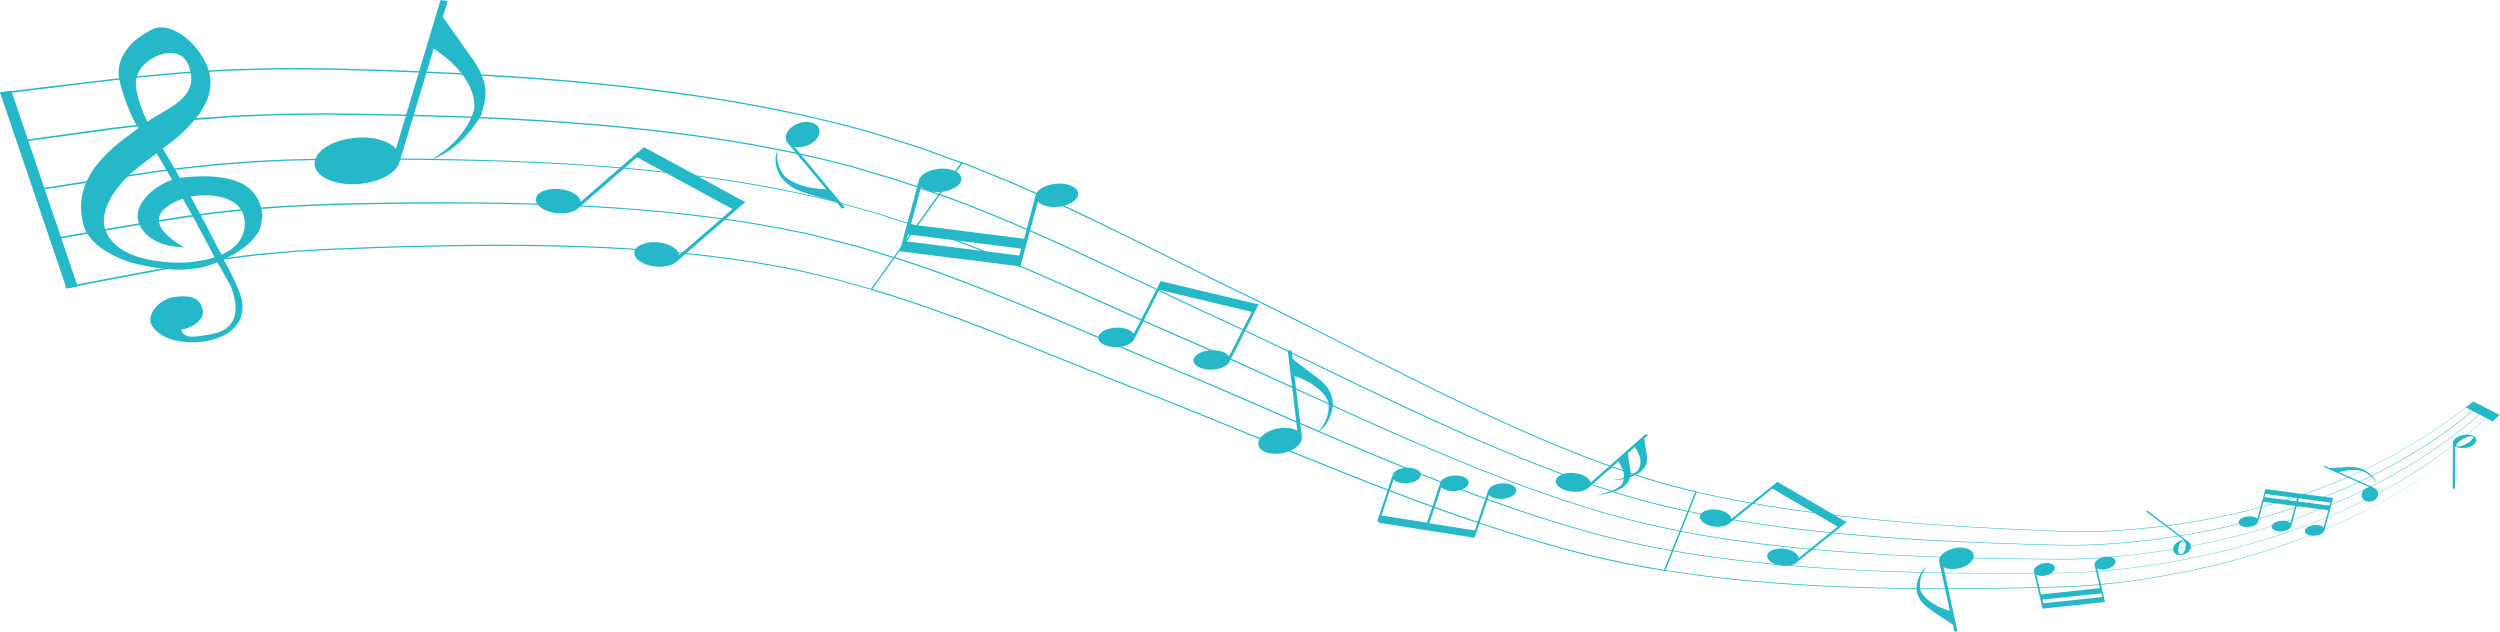
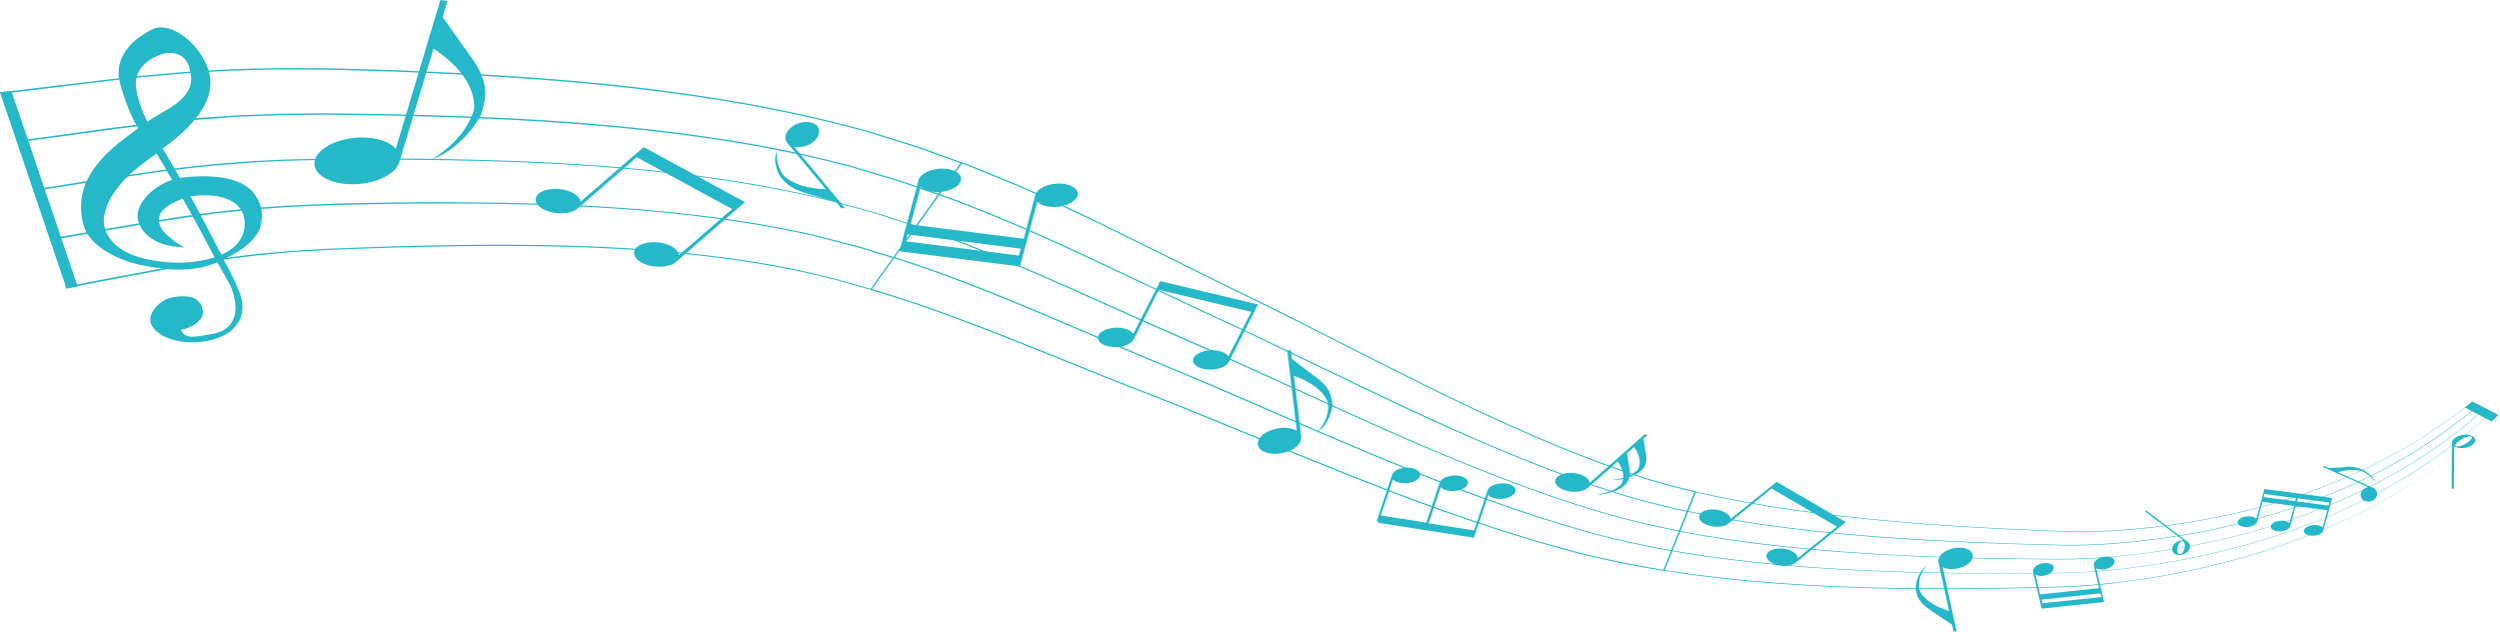
- <svg xmlns="http://www.w3.org/2000/svg" width="1045" height="264" viewBox="0 0 1045 264" fill="none">
+ <svg xmlns="http://www.w3.org/2000/svg" fill="none">
  <path d="M92.701 106.399C91.854 105.019 91.325 104.147 91.325 104.147C87.621 96.812 83.705 89.404 79.683 82.069C81.376 81.851 83.599 81.633 85.927 81.633C87.092 81.633 88.362 81.706 89.526 81.851C90.69 81.996 91.96 82.287 93.124 82.577C97.781 83.885 101.591 86.645 102.226 91.947C102.438 93.254 102.438 95.795 101.274 98.555C100.639 99.935 99.792 101.387 98.416 102.695C97.781 103.348 96.934 104.002 95.982 104.656C95.029 105.237 93.971 105.818 92.701 106.399ZM89.737 107.561C87.303 108.36 84.552 108.941 81.059 109.376C78.731 109.74 75.555 109.885 72.063 109.74C70.264 109.667 68.464 109.522 66.559 109.231C64.654 109.013 62.643 108.65 60.738 108.214C53.012 106.399 45.921 102.549 43.804 95.286C42.852 91.947 43.593 87.807 46.027 83.304C47.191 81.052 48.885 78.728 50.896 76.404C52.906 74.08 55.447 71.683 58.41 69.431C60.209 67.979 62.749 66.163 65.501 64.129C66.454 65.727 68.994 70.085 71.957 75.169C63.067 78.22 56.081 85.991 57.775 92.237C58.727 95.868 61.267 98.555 64.548 100.443C67.935 102.331 72.275 103.276 77.143 103.421C77.143 103.421 76.826 103.276 76.19 102.912C75.555 102.549 74.815 102.114 73.862 101.46C72.063 100.225 69.84 98.482 68.253 96.521C65.183 92.528 64.76 87.371 76.402 83.013C81.059 91.22 85.504 99.426 89.737 107.633V107.561ZM56.822 35.95C56.505 31.883 58.304 28.47 61.267 26.073C64.125 23.676 67.829 22.296 70.581 22.151C72.592 22.078 74.18 22.514 75.45 23.168C76.72 23.894 77.566 24.911 78.201 26C79.471 28.179 79.683 30.648 79.895 31.883C80.212 34.498 79.471 36.604 78.307 38.565C77.037 40.526 75.238 42.124 73.227 43.649C69.205 46.627 64.231 48.733 61.691 50.985C59.151 45.973 57.246 40.599 56.822 35.878V35.95ZM109.741 90.784C109.529 87.661 108.788 84.974 107.412 82.65C106.142 80.326 104.131 78.365 101.591 76.985C96.405 74.152 88.256 72.918 76.826 74.152C76.296 74.225 75.767 74.298 75.238 74.37C72.909 70.303 70.475 66.163 68.041 62.096C72.804 58.61 77.99 54.398 81.906 49.387C85.927 44.521 88.679 38.783 87.832 32.174C87.409 28.179 84.657 22.805 80.636 18.52C78.625 16.341 76.296 14.526 73.756 13.219C71.322 11.911 68.676 11.258 66.136 11.475L64.548 11.838C64.548 11.838 59.786 13.945 55.552 17.721C51.636 21.57 48.355 27.162 50.049 34.135C52.06 42.269 55.87 51.057 57.881 53.527C55.658 55.27 52.589 57.375 49.52 59.844C46.556 62.314 43.381 65.219 40.735 68.56C35.443 75.169 32.057 83.594 34.914 94.053C36.184 98.7 39.994 102.404 44.44 105.091C48.779 107.779 53.753 109.594 57.563 110.466C59.468 110.902 61.373 111.265 63.384 111.628C65.395 111.919 67.406 112.209 69.311 112.427C73.227 112.863 77.355 112.863 81.8 112.209C84.234 111.919 87.409 111.047 90.902 109.667C93.759 114.678 96.299 119.327 96.299 119.327C97.04 120.997 98.839 125.573 98.416 130.003C98.204 132.182 97.463 134.36 95.876 136.103C95.029 136.975 94.077 137.773 92.701 138.355C92.066 138.645 91.325 138.936 90.584 139.153C89.737 139.371 88.679 139.662 87.621 139.807C82.223 140.679 76.931 142.059 75.767 137.773C79.048 137.556 85.822 134.069 84.763 129.495C83.811 125.5 81.165 122.886 72.486 124.193C71.11 124.411 69.629 124.919 68.359 125.718C67.088 126.444 66.03 127.461 65.078 128.478C63.278 130.584 62.432 132.981 62.961 134.796C63.49 136.757 65.607 139.299 69.523 141.042C71.428 141.913 73.862 142.567 76.72 142.858C79.365 143.221 82.329 143.221 85.822 142.64C86.774 142.494 87.832 142.276 88.891 141.986C89.42 141.841 89.949 141.695 90.478 141.478C91.007 141.332 91.431 141.187 91.854 140.969C93.759 140.243 95.558 139.226 97.04 137.846C98.522 136.466 99.898 134.796 100.639 132.763C101.379 130.729 101.591 128.333 101.168 125.5C100.109 121.07 96.194 113.153 93.442 108.432C97.463 106.544 101.485 104.292 104.555 101.242C105.295 100.516 106.036 99.717 106.671 98.918C107.306 98.119 107.836 97.32 108.259 96.448C109.106 94.706 109.529 92.891 109.423 90.857L109.741 90.784Z" fill="#25B8C9" />
  <path d="M401.528 68.197L389.886 63.984C387.981 63.258 386.076 62.532 384.065 61.878L377.927 59.917L365.544 56.069L362.475 55.125L359.3 54.253L352.844 52.583C335.91 48.225 318.977 44.811 302.044 42.051C268.07 36.532 234.414 33.554 201.605 31.666C193.456 31.157 185.306 30.794 177.157 30.431C169.007 30.068 161.175 29.777 152.816 29.559L140.433 29.196L137.364 29.123H134.083L127.627 29.051C123.288 29.051 119.054 28.978 114.503 29.051L100.85 29.414C96.299 29.487 91.642 29.777 86.986 30.068C82.329 30.358 77.672 30.576 73.227 31.012L59.68 32.246L47.085 33.626L40.841 34.353L34.914 35.079L23.061 36.532L0.306 39.291L0.094 38.638L22.849 35.878L34.703 34.498L40.629 33.772L46.874 33.045L59.574 31.666L73.121 30.431C77.566 29.995 82.329 29.777 86.986 29.487C91.642 29.196 96.299 28.906 100.85 28.833L114.503 28.47C118.948 28.397 123.288 28.47 127.627 28.47L134.189 28.542H137.47L140.539 28.615L152.922 28.978C161.281 29.196 169.219 29.487 177.263 29.85C185.306 30.213 193.456 30.576 201.711 31.084C234.52 32.973 268.282 35.951 302.255 41.543C319.295 44.303 336.227 47.789 353.161 52.147L359.617 53.817L362.792 54.689L365.861 55.633L378.244 59.481L384.383 61.442C386.394 62.096 388.299 62.822 390.204 63.549L401.846 67.761L401.528 68.197Z" fill="#25B8C9" />
  <path d="M392.109 81.416L380.996 77.566C379.091 76.913 377.292 76.259 375.387 75.678L369.566 73.935L357.924 70.449L354.96 69.577L351.997 68.851L345.964 67.326C329.984 63.476 313.897 60.426 297.704 58.029C265.318 53.236 232.827 50.84 200.864 49.46C192.821 49.097 184.883 48.879 176.945 48.661C169.007 48.443 161.175 48.225 153.133 48.152L141.068 48.007L138.105 47.934H135.035L128.791 48.007C124.663 48.08 120.536 48.08 116.408 48.152L103.708 48.661C99.474 48.733 95.135 49.097 90.902 49.46C86.668 49.75 82.223 50.041 78.095 50.477L65.501 51.784L53.435 53.309L47.403 54.035L41.582 54.834L29.94 56.432L7.291 59.554L7.079 58.901L29.728 55.779L41.37 54.181L47.191 53.382L53.224 52.655L65.289 51.13L77.884 49.823C82.011 49.315 86.457 49.097 90.69 48.806C95.029 48.516 99.263 48.152 103.496 48.08L116.302 47.571C120.536 47.499 124.558 47.499 128.791 47.426L135.035 47.353H138.105L141.174 47.426L153.239 47.571C161.387 47.644 169.113 47.862 177.051 48.08C184.989 48.298 192.926 48.588 200.97 48.879C232.932 50.259 265.53 52.655 297.916 57.521C314.109 59.917 330.3 62.968 346.282 66.89L352.314 68.415L355.278 69.141L358.241 70.013L369.883 73.499L375.704 75.242C377.609 75.823 379.408 76.549 381.314 77.13L392.426 80.98L392.109 81.416Z" fill="#25B8C9" />
  <path d="M382.69 94.634L372 91.148C370.201 90.567 368.507 89.986 366.708 89.405L361.205 87.879L350.198 84.829L347.446 84.03L344.588 83.376L338.979 82.069C323.952 78.728 308.606 76.041 293.259 74.007C262.355 69.867 231.133 68.052 199.912 67.253C184.354 66.89 168.796 66.672 153.239 66.744C145.407 66.744 137.681 66.744 129.744 66.962C125.828 67.108 121.912 67.108 117.996 67.253L106.142 67.906C90.373 68.923 74.603 70.594 59.362 72.918C44.016 75.097 28.987 77.566 13.959 79.89L13.747 79.237C28.776 76.912 43.804 74.516 59.151 72.337C74.391 70.013 90.267 68.342 106.036 67.325L117.89 66.744C121.806 66.599 125.722 66.526 129.744 66.454C137.576 66.236 145.407 66.236 153.239 66.236C168.902 66.163 184.354 66.381 199.912 66.817C231.028 67.616 262.461 69.504 293.365 73.644C308.817 75.678 324.164 78.365 339.191 81.779L344.8 83.086L347.658 83.74L350.409 84.538L361.416 87.589L366.92 89.114C368.719 89.623 370.518 90.276 372.318 90.857L383.007 94.343L382.69 94.779V94.634Z" fill="#25B8C9" />
  <path d="M373.27 107.851L363.11 104.728C361.416 104.22 359.723 103.639 358.03 103.203L352.844 101.896L342.578 99.209L340.037 98.555L337.392 97.974L332.207 96.884C318.131 93.98 303.631 91.729 289.026 90.058C259.709 86.645 229.546 85.41 199.277 85.119C191.656 85.047 184.036 85.047 176.416 85.119C168.796 85.192 161.071 85.192 153.557 85.41L142.232 85.628L139.375 85.701L136.623 85.846L131.014 86.064C127.309 86.209 123.605 86.354 119.901 86.572L109 87.371C105.295 87.589 101.803 88.025 98.204 88.388C94.606 88.751 91.007 89.041 87.409 89.622L76.614 91.075L65.713 92.818L60.209 93.69L54.6 94.634L43.487 96.521L20.944 100.443L20.732 99.79L43.275 95.868L54.388 93.98L59.998 93.036L65.501 92.164L76.508 90.421L87.303 88.969C90.902 88.46 94.5 88.17 98.099 87.734C101.697 87.371 105.295 86.935 109 86.717L119.901 85.991C123.605 85.773 127.309 85.7 131.014 85.483L136.623 85.265L139.375 85.119L142.232 85.047L153.557 84.829C161.071 84.684 168.796 84.611 176.416 84.538C184.036 84.466 191.656 84.538 199.277 84.611C229.652 84.901 259.709 86.209 289.132 89.622C303.843 91.293 318.342 93.544 332.419 96.449L337.709 97.538L340.355 98.119L342.895 98.773L353.161 101.46L358.347 102.767C360.04 103.203 361.734 103.784 363.427 104.293L373.588 107.416L373.27 107.851Z" fill="#25B8C9" />
  <path d="M363.851 121.07L354.114 118.31C352.526 117.874 350.938 117.366 349.245 116.93L344.377 115.768L334.745 113.517L332.311 112.936L329.878 112.5L325.01 111.556C311.886 109.159 298.233 107.27 284.369 105.963C256.534 103.276 227.641 102.622 198.218 102.84C190.81 102.913 183.401 103.058 175.887 103.203C168.478 103.348 160.753 103.566 153.557 103.857L142.55 104.293L139.798 104.365L137.152 104.511L131.86 104.801C128.368 105.019 124.769 105.164 121.382 105.455L111.328 106.399C107.941 106.617 104.766 107.125 101.485 107.488C98.204 107.924 95.029 108.215 91.748 108.796L81.905 110.321L71.534 112.209L66.347 113.153L60.844 114.17L49.943 116.204L27.506 120.489L27.294 119.835L49.731 115.55L60.632 113.517L66.136 112.5L71.322 111.556L81.694 109.74L91.642 108.215C95.029 107.634 98.204 107.343 101.485 106.907C104.766 106.544 107.941 106.036 111.328 105.818L121.382 104.946C124.769 104.656 128.368 104.511 131.86 104.293L137.152 104.002L139.798 103.857L142.55 103.784L153.557 103.348C160.859 103.058 168.478 102.84 175.887 102.695C183.401 102.55 190.81 102.404 198.218 102.332C227.746 102.114 256.64 102.767 284.475 105.527C298.339 106.835 312.098 108.723 325.222 111.12L330.09 112.064L332.524 112.5L334.957 113.081L344.588 115.405L349.457 116.567C351.044 117.003 352.632 117.511 354.325 117.947L364.062 120.707L363.745 121.143L363.851 121.07Z" fill="#25B8C9" />
  <path d="M-0.013 38.565L4.749 37.984L32.478 119.763L27.822 120.634L-0.013 38.565Z" fill="#25B8C9" />
  <path d="M708.557 205.681C701.889 204.156 695.433 202.413 689.188 200.525L684.638 199.072C683.156 198.564 681.568 198.128 679.981 197.547L670.561 194.206C657.862 189.558 645.48 184.401 633.097 178.881C608.331 167.842 584.095 155.568 559.223 142.858C546.734 136.539 534.14 130.149 521.016 123.758L511.279 119.037L502.177 114.534L483.657 105.31L464.501 95.868C461.326 94.271 457.939 92.673 454.658 91.148L444.604 86.355C441.217 84.757 437.619 83.231 434.232 81.634C430.739 80.108 427.352 78.511 423.648 76.985L412.641 72.482C408.937 70.957 405.338 69.432 401.423 68.052L401.74 67.616C405.656 68.996 409.254 70.521 412.959 72.047L423.966 76.55C427.564 78.075 430.951 79.673 434.549 81.198C438.042 82.796 441.534 84.321 444.921 85.919L454.976 90.712C458.257 92.31 461.643 93.908 464.818 95.505L483.975 104.947L502.495 114.17L511.597 118.674L521.334 123.394C534.351 129.713 547.052 136.176 559.435 142.495C584.306 155.132 608.543 167.479 633.308 178.518C645.691 184.038 658.074 189.194 670.773 193.843L680.192 197.184C681.78 197.765 683.262 198.2 684.849 198.709L689.4 200.161C695.644 202.05 702.1 203.793 708.768 205.318L708.662 205.609L708.557 205.681Z" fill="#25B8C9" />
  <path d="M705.276 213.887C698.29 212.435 691.411 210.692 684.743 208.877L679.769 207.424C678.076 206.916 676.488 206.48 674.795 205.899L664.848 202.631C651.618 198.128 638.6 192.971 625.794 187.596C600.076 176.847 575.204 164.792 549.909 152.59C537.209 146.489 524.509 140.316 511.385 134.288L501.649 129.786L492.23 125.355L473.285 116.422C447.779 104.365 421.531 91.874 392.109 81.343L392.426 80.907C421.849 91.439 448.202 104.002 473.603 116.059L492.548 124.992L501.967 129.422L511.703 133.925C524.72 139.953 537.527 146.126 550.227 152.227C575.522 164.429 600.499 176.484 626.112 187.306C638.918 192.68 651.936 197.765 665.165 202.34L675.112 205.608C676.806 206.19 678.393 206.625 680.087 207.134L685.061 208.586C691.729 210.401 698.608 212.071 705.593 213.597L705.487 213.887H705.276Z" fill="#25B8C9" />
  <path d="M701.995 222.095C694.692 220.642 687.389 219.044 680.298 217.229L675.006 215.776C673.207 215.268 671.515 214.832 669.716 214.323C666.223 213.234 662.731 212.217 659.238 211.128C645.374 206.698 631.827 201.687 618.597 196.385C592.032 185.854 566.314 174.088 540.596 162.323C527.684 156.44 514.877 150.557 501.755 144.819L491.912 140.534L482.175 136.249C475.719 133.416 469.263 130.512 462.807 127.607C436.983 115.986 410.842 104.221 382.583 94.635L382.901 94.199C411.159 103.785 437.301 115.623 463.125 127.171C469.581 130.077 476.037 132.982 482.493 135.813L492.23 140.098L502.073 144.383C515.195 150.121 528.001 156.077 540.913 161.96C566.631 173.725 592.244 185.491 618.809 196.094C632.144 201.396 645.585 206.408 659.45 210.837C662.942 211.927 666.435 213.016 669.928 214.033C671.621 214.614 673.42 215.05 675.219 215.485L680.51 216.938C687.601 218.754 694.904 220.352 702.206 221.804L702.1 222.095H701.995Z" fill="#25B8C9" />
  <path d="M698.714 230.301C690.988 228.921 683.367 227.396 675.853 225.581L670.245 224.201C668.34 223.765 666.435 223.256 664.636 222.748C661.037 221.659 657.333 220.642 653.629 219.552C639.129 215.195 625.159 210.328 611.4 205.173C583.883 194.859 557.53 183.384 531.388 172.054C518.264 166.39 505.352 160.725 492.23 155.278L482.387 151.21L472.439 146.998C465.771 144.238 459.209 141.405 452.647 138.573C426.4 127.389 400.47 116.349 373.482 107.779L373.799 107.343C400.893 115.914 426.823 127.026 453.071 138.21C459.632 141.042 466.194 143.802 472.862 146.635L482.811 150.847L492.653 154.914C505.776 160.362 518.793 166.027 531.811 171.691C557.953 183.021 584.2 194.496 611.718 204.81C625.476 209.965 639.447 214.904 653.946 219.262C657.545 220.351 661.249 221.368 664.848 222.457C666.647 223.038 668.552 223.474 670.455 223.91L676.065 225.29C683.579 227.106 691.199 228.631 698.925 230.011L698.82 230.301H698.714Z" fill="#25B8C9" />
  <path d="M695.433 238.581C687.389 237.274 679.346 235.749 671.409 234.006L665.377 232.626C663.366 232.19 661.355 231.681 659.45 231.173C655.64 230.156 651.83 229.139 648.02 228.05C632.991 223.765 618.385 218.971 604.097 213.96C575.627 203.865 548.639 192.681 522.074 181.786C508.845 176.339 495.723 170.964 482.599 165.809L472.65 161.959L462.384 157.892L442.169 149.758C415.499 139.009 389.78 128.696 363.956 121.143L364.274 120.707C390.204 128.333 415.922 138.645 442.593 149.395L462.807 157.529L473.074 161.596L483.022 165.446C496.146 170.602 509.268 175.976 522.498 181.423C549.063 192.317 576.051 203.502 604.521 213.597C618.703 218.608 633.308 223.474 648.337 227.687C652.147 228.776 655.957 229.793 659.767 230.81C661.672 231.318 663.683 231.827 665.694 232.262L671.727 233.642C679.769 235.385 687.707 236.911 695.75 238.218L695.644 238.509L695.433 238.581Z" fill="#25B8C9" />
  <path d="M401.846 67.834L402.481 68.052L364.38 121.215L363.85 121.07L401.846 67.834Z" fill="#25B8C9" />
  <path d="M1033.89 167.915C1014.63 183.674 991.244 196.675 965.314 205.826C939.384 214.977 910.914 220.424 882.55 222.022C879.057 222.24 875.459 222.312 871.966 222.385C870.273 222.385 868.474 222.385 866.78 222.385C865.934 222.385 865.087 222.385 864.24 222.312C863.499 222.312 862.547 222.239 862.018 222.239L850.481 221.731L839.051 221.223C823.918 220.496 808.783 219.552 793.966 218.245C764.332 215.703 735.227 211.926 708.556 205.681L708.662 205.391C735.333 211.636 764.332 215.412 794.072 218.027C808.889 219.334 824.024 220.279 839.157 221.005L850.587 221.513L862.123 222.022C862.653 222.094 863.605 222.094 864.346 222.094C865.193 222.094 866.039 222.094 866.78 222.167C868.474 222.167 870.167 222.167 871.966 222.167C875.459 222.094 878.951 222.022 882.444 221.804C910.808 220.206 939.278 214.831 965.208 205.681C991.138 196.602 1014.53 183.602 1033.79 167.842L1033.89 167.915Z" fill="#25B8C9" />
  <path d="M1036.65 169.295C1017.81 185.635 994.419 199.29 968.172 209.094C942.03 218.971 912.925 225.145 883.608 227.323C879.904 227.614 876.306 227.832 872.601 227.904C869.003 228.05 865.299 228.05 862.018 227.977L850.482 227.687L838.947 227.323C823.601 226.815 808.466 226.161 793.331 225.145C763.168 223.111 733.322 219.77 705.276 213.814L705.381 213.524C733.428 219.479 763.168 222.82 793.331 224.854C808.466 225.871 823.706 226.597 838.947 227.105L850.482 227.469L862.018 227.759C865.299 227.832 869.003 227.759 872.601 227.687C876.2 227.541 879.904 227.396 883.503 227.105C912.819 224.927 941.818 218.826 968.066 208.949C994.313 199.144 1017.6 185.49 1036.54 169.149L1036.65 169.222V169.295Z" fill="#25B8C9" />
  <path d="M1039.4 170.675C1020.88 187.524 997.7 201.904 971.135 212.435C944.676 223.038 915.042 229.866 884.773 232.698C877.258 233.424 869.532 233.86 862.018 233.86C854.292 233.788 846.567 233.715 838.841 233.642C823.389 233.424 808.043 232.989 792.696 232.19C762.004 230.664 731.417 227.832 701.995 222.167L702.1 221.876C731.523 227.541 762.004 230.374 792.696 231.972C808.043 232.771 823.389 233.207 838.841 233.424C846.567 233.57 854.292 233.57 862.018 233.642C869.532 233.642 877.152 233.207 884.667 232.553C914.936 229.72 944.464 222.966 970.923 212.362C997.488 201.832 1020.66 187.451 1039.19 170.675L1039.29 170.747L1039.4 170.675Z" fill="#25B8C9" />
  <path d="M1042.04 172.054C1023.95 189.412 1000.77 204.519 973.887 215.775C947.11 227.106 916.947 234.659 885.725 238.073C881.809 238.508 877.893 238.872 873.977 239.089C869.955 239.38 866.039 239.525 861.912 239.598C854.186 239.67 846.46 239.743 838.629 239.743C823.071 239.743 807.513 239.598 791.955 239.089C760.84 238 729.406 235.676 698.608 230.301L698.714 230.011C729.512 235.385 760.84 237.782 791.955 238.872C807.513 239.38 823.071 239.598 838.629 239.598C846.354 239.598 854.186 239.525 861.912 239.453C866.039 239.38 869.955 239.235 873.977 238.944C877.893 238.654 881.809 238.363 885.725 237.927C916.947 234.514 947.004 226.96 973.781 215.703C1000.56 204.446 1023.73 189.412 1041.94 172.054L1042.04 172.126V172.054Z" fill="#25B8C9" />
  <path d="M1044.8 173.433C1027.02 191.373 1003.94 207.133 976.85 219.116C949.756 231.173 919.169 239.38 886.995 243.447C882.973 243.955 878.846 244.391 874.824 244.754C872.813 244.9 870.696 245.045 868.58 245.19C866.463 245.335 864.452 245.408 862.018 245.481L850.376 245.771L838.629 245.989C822.966 246.28 807.196 246.352 791.426 246.062C759.781 245.481 727.713 243.665 695.539 238.508L695.645 238.218C727.819 243.302 759.887 245.19 791.532 245.771C807.408 246.062 823.071 245.989 838.735 245.699L850.482 245.481L862.124 245.19C864.452 245.117 866.569 245.045 868.685 244.9C870.802 244.754 872.813 244.609 874.93 244.464C879.057 244.101 883.079 243.665 887.101 243.229C919.275 239.162 949.862 230.955 976.956 218.971C1004.05 206.988 1027.12 191.3 1044.9 173.361L1045.01 173.433H1044.8Z" fill="#25B8C9" />
  <path d="M708.662 205.463L709.297 205.608L696.068 238.653L695.433 238.581L708.662 205.463Z" fill="#25B8C9" />
  <path d="M1030.72 170.312L1033.89 167.842L1044.8 173.434L1041.94 176.194L1030.72 170.312Z" fill="#25B8C9" />
  <path d="M980.554 195.295C976.744 195.513 974.522 195.585 973.781 195.658L971.77 194.714L971.347 195.15L990.397 203.647C988.916 203.865 987.54 204.882 987.222 206.335C986.905 208.005 988.069 209.529 989.974 209.674C991.879 209.892 993.678 208.659 993.996 206.988C994.313 205.681 993.572 204.519 992.408 203.938L977.697 197.401C983.835 195.44 987.857 197.038 987.857 197.038C991.985 198.854 993.149 201.686 993.149 201.686C992.726 198.999 988.704 196.675 988.704 196.675C986.587 195.731 984.894 194.932 980.343 195.15L980.554 195.295Z" fill="#25B8C9" />
  <path d="M807.831 255.503C812.594 258.626 815.345 260.441 816.298 261.095L816.933 264L818.203 263.855L812.382 237.056C814.499 238.218 817.991 238.145 821.061 236.838C824.659 235.24 826.035 232.407 824.236 230.519C822.436 228.631 818.097 228.34 814.499 229.938C811.747 231.173 810.265 233.134 810.583 234.804L815.028 255.357C804.233 252.089 802.751 246.715 802.751 246.715C801.481 240.978 805.503 236.62 805.503 236.62C800.952 240.106 801.057 246.28 801.057 246.28C801.692 249.184 802.116 251.726 807.831 255.43V255.503Z" fill="#25B8C9" />
  <path d="M550.015 157.456C544.512 153.316 541.337 150.92 540.278 150.048L539.855 146.417L538.267 146.489L542.289 180.043C539.749 178.518 535.41 178.372 531.494 179.825C526.837 181.568 524.72 185.054 526.731 187.451C528.742 189.92 534.14 190.429 538.691 188.686C542.289 187.306 544.3 184.982 544.194 182.875L541.125 157.093C554.143 161.741 555.307 168.496 555.307 168.496C556.154 175.685 550.65 180.842 550.65 180.842C556.789 176.774 557.212 169.077 557.212 169.077C556.789 165.373 556.471 162.25 549.91 157.311L550.015 157.456Z" fill="#25B8C9" />
  <path d="M338.027 81.124C344.588 83.013 348.399 84.102 349.669 84.465L351.891 87.225L353.161 86.717L332.1 61.369C334.851 61.95 338.45 60.934 340.672 58.827C343.318 56.286 343.213 53.018 340.355 51.638C337.497 50.185 332.946 51.13 330.301 53.672C328.291 55.633 327.868 58.028 329.138 59.626L345.329 79.091C332.629 78.728 328.079 73.716 328.079 73.716C323.528 68.269 325.116 62.822 325.116 62.822C322.47 67.543 326.174 73.716 326.174 73.716C328.503 76.476 330.408 78.873 338.132 81.124H338.027Z" fill="#25B8C9" />
  <path d="M197.054 24.039C190.386 14.526 186.47 9.006 185.094 7.118L187.105 0.436L184.142 0L165.515 62.169C162.234 58.465 154.403 56.577 146.254 57.883C136.517 59.409 130.061 64.856 131.754 70.013C133.448 75.169 142.761 78.147 152.498 76.622C160.013 75.46 165.515 71.974 166.891 68.052L181.284 20.335C201.182 33.481 198.112 46.118 198.112 46.118C194.091 59.409 180.12 66.817 180.12 66.817C194.302 61.733 201.182 47.934 201.182 47.934C203.192 41.107 205.098 35.369 197.16 24.039H197.054Z" fill="#25B8C9" />
  <path d="M771.106 217.809L743.8 201.904L742.953 201.396L739.99 203.792L723.691 216.937C723.585 215.339 721.469 213.741 718.505 213.16C714.907 212.434 711.414 213.451 710.673 215.339C709.932 217.228 712.155 219.334 715.753 219.988C718.505 220.496 721.257 220.06 722.633 218.971L740.837 204.228L768.142 220.133L751.844 233.279C751.738 231.681 749.621 230.083 746.658 229.502C743.059 228.776 739.567 229.793 738.826 231.681C738.085 233.569 740.307 235.675 743.906 236.329C746.658 236.838 749.409 236.402 750.785 235.312L768.989 220.569L771.953 218.172L771.106 217.663V217.809Z" fill="#25B8C9" />
  <path d="M525.038 127.025L486.409 117.801L485.139 117.511L483.446 120.924L473.92 139.516C472.862 137.846 469.687 136.756 466.194 136.974C461.961 137.265 458.786 139.298 459.103 141.477C459.421 143.729 463.019 145.327 467.253 145.036C470.534 144.818 473.074 143.584 474.026 141.986L484.61 121.142L523.239 130.366L513.713 148.958C512.655 147.288 509.48 146.198 505.987 146.416C501.754 146.707 498.58 148.74 498.898 150.919C499.215 153.171 502.812 154.769 507.046 154.478C510.327 154.26 512.867 153.025 513.819 151.428L524.403 130.584L526.096 127.17L524.826 126.88L525.038 127.025Z" fill="#25B8C9" />
  <path d="M310.299 83.812L270.399 62.168L269.129 61.515L265.001 65.073L242.775 84.32C242.458 82.069 239.388 79.89 235.155 79.163C230.075 78.292 225.101 79.817 224.148 82.504C223.196 85.192 226.476 88.097 231.662 88.969C235.578 89.622 239.388 88.896 241.399 87.298L266.271 65.727L306.171 87.371L283.946 106.616C283.628 104.365 280.559 102.186 276.325 101.46C271.245 100.588 266.271 102.113 265.318 104.801C264.366 107.488 267.647 110.393 272.833 111.265C276.749 111.918 280.559 111.192 282.57 109.594L307.441 88.024L311.569 84.466L310.299 83.812Z" fill="#25B8C9" />
  <path d="M1025.22 204.228L1025.32 184.982C1025.43 183.892 1026.59 182.73 1028.6 182.076C1031.14 181.277 1033.89 181.713 1034.85 183.093C1035.69 184.473 1034.42 186.144 1031.88 186.943C1029.77 187.596 1027.44 187.378 1026.27 186.507L1026.17 204.228H1025.32H1025.22ZM1026.91 186.434C1027.44 186.943 1029.45 186.434 1031.25 185.345C1033.05 184.255 1034.11 183.021 1033.58 182.585C1033.05 182.076 1031.04 182.585 1029.24 183.674C1027.44 184.764 1026.38 185.998 1026.91 186.434Z" fill="#25B8C9" />
  <path d="M897.579 213.451L914.936 226.597C915.888 227.396 916.1 228.703 915.359 229.938C914.301 231.536 912.078 232.407 910.279 231.899C908.48 231.391 907.845 229.648 908.797 227.977C909.644 226.597 911.443 225.798 913.031 225.871L897.049 213.814L897.579 213.451ZM912.607 226.234C911.761 226.161 910.914 227.323 910.597 228.849C910.279 230.374 910.702 231.609 911.549 231.681C912.396 231.754 913.243 230.592 913.56 229.066C913.878 227.541 913.454 226.307 912.607 226.234Z" fill="#25B8C9" />
  <path d="M376.128 104.874L377.292 100.661L378.033 97.756L379.197 93.544L384.171 75.097C384.806 73.136 387.558 71.392 391.262 70.739C396.131 69.867 400.787 71.32 401.74 73.862C402.693 76.404 399.517 79.164 394.755 80.035C390.733 80.762 386.817 79.89 385.018 78.074L380.784 93.835L428.093 99.79L432.962 81.343C433.597 79.382 436.348 77.639 440.053 76.985C444.921 76.113 449.578 77.566 450.531 80.108C451.483 82.65 448.308 85.41 443.545 86.281C439.524 87.008 435.608 86.136 433.808 84.32L429.575 100.08L428.411 104.292L427.67 107.198L426.506 111.41L425.024 111.192L377.715 105.237L376.233 105.019L376.128 104.874ZM378.774 100.879L426.082 106.834L426.823 103.929L379.514 97.974L378.774 100.879Z" fill="#25B8C9" />
  <path d="M853.763 254.413L853.233 252.234L852.916 250.709L852.387 248.53L850.164 238.944C849.952 237.927 850.905 236.692 852.493 235.966C854.609 235.022 857.255 235.167 858.419 236.257C859.478 237.419 858.631 239.089 856.514 240.106C854.715 240.905 852.598 240.978 851.223 240.251L853.128 248.457L877.787 245.844L875.565 236.257C875.353 235.24 876.306 234.005 877.893 233.279C880.01 232.335 882.656 232.48 883.82 233.569C884.878 234.731 884.032 236.402 881.915 237.419C880.116 238.218 877.999 238.29 876.623 237.564L878.528 245.771L879.057 247.949L879.375 249.474L879.904 251.653L879.163 251.726L854.503 254.34L853.763 254.413ZM854.08 252.161L878.74 249.547L878.422 248.022L853.763 250.636L854.08 252.161Z" fill="#25B8C9" />
  <path d="M975.262 208.15L974.733 210.11L974.416 211.418L973.887 213.379L971.558 221.876C971.241 222.748 969.971 223.619 968.277 223.837C966.055 224.2 963.938 223.547 963.515 222.385C963.091 221.223 964.573 219.915 966.796 219.552C968.701 219.262 970.5 219.625 971.241 220.496L973.252 213.306L960.022 211.563L957.694 220.061C957.376 220.932 956.106 221.804 954.413 222.022C952.19 222.385 950.074 221.731 949.65 220.569C949.227 219.407 950.709 218.1 952.931 217.736C954.836 217.446 956.635 217.809 957.376 218.681L959.387 211.49L946.158 209.747L943.829 218.245C943.512 219.116 942.242 219.988 940.548 220.206C938.326 220.569 936.209 219.915 935.786 218.753C935.362 217.591 936.844 216.284 939.067 215.921C940.972 215.63 942.771 215.993 943.512 216.865L945.523 209.675L946.052 207.715L946.369 206.407L946.899 204.446L947.639 204.519L960.869 206.262L961.504 206.335L974.733 208.078L975.474 208.15H975.262ZM959.81 209.529L960.128 208.223L946.899 206.48L946.581 207.787L959.81 209.529ZM974.098 210.038L960.869 208.296L960.551 209.602L973.781 211.345L974.098 210.038Z" fill="#25B8C9" />
  <path d="M576.368 218.535L595.419 221.513L596.372 221.658L615.422 224.636L616.375 224.781L617.327 222.021L622.407 206.915C623.466 208.15 626.112 208.804 628.757 208.44C632.038 208.005 634.261 206.189 633.732 204.446C633.203 202.703 630.133 201.686 626.958 202.122C624.418 202.485 622.619 203.574 622.09 204.882L616.48 221.731L597.43 218.753L602.51 203.647C603.568 204.882 606.108 205.535 608.86 205.172C612.141 204.736 614.364 202.921 613.834 201.177C613.305 199.434 610.236 198.418 606.955 198.853C604.415 199.216 602.616 200.306 602.087 201.613L596.477 218.462L577.427 215.484L582.507 200.379C583.565 201.613 586.211 202.267 588.857 201.904C592.138 201.468 594.361 199.652 593.831 197.909C593.302 196.166 590.233 195.149 587.058 195.585C584.518 195.948 582.719 197.038 582.189 198.345L576.58 215.194L575.628 217.954L576.58 218.099L576.368 218.535Z" fill="#25B8C9" />
  <path d="M681.357 199.508C680.933 201.541 679.663 202.631 678.287 203.793C678.287 203.793 673.207 206.988 667.282 206.698C667.282 206.698 673.631 206.335 677.547 202.848C677.547 202.848 678.499 201.977 678.711 200.234C677.335 200.524 675.747 200.67 674.161 200.597C674.161 200.597 676.276 200.452 678.817 199.725C678.922 198.055 678.499 195.803 676.488 192.898L663.789 204.083C662.308 205.318 659.344 205.899 656.275 205.39C652.359 204.737 649.713 202.558 650.454 200.452C651.195 198.345 655.005 197.183 658.921 197.837C662.202 198.345 664.53 200.016 664.848 201.759L687.918 181.423L688.871 181.931L687.283 183.311C687.389 184.038 687.707 186.216 688.342 189.993C688.977 194.496 687.283 195.949 685.167 197.692C685.167 197.692 683.685 198.636 681.357 199.435V199.508ZM681.462 198.709C682.521 198.2 683.473 197.619 684.426 196.82C684.426 196.82 687.918 193.407 683.368 186.87L680.404 189.485C680.51 190.211 680.827 192.39 681.462 196.167C681.568 197.183 681.674 197.982 681.568 198.709H681.462Z" fill="#25B8C9" />
</svg>
